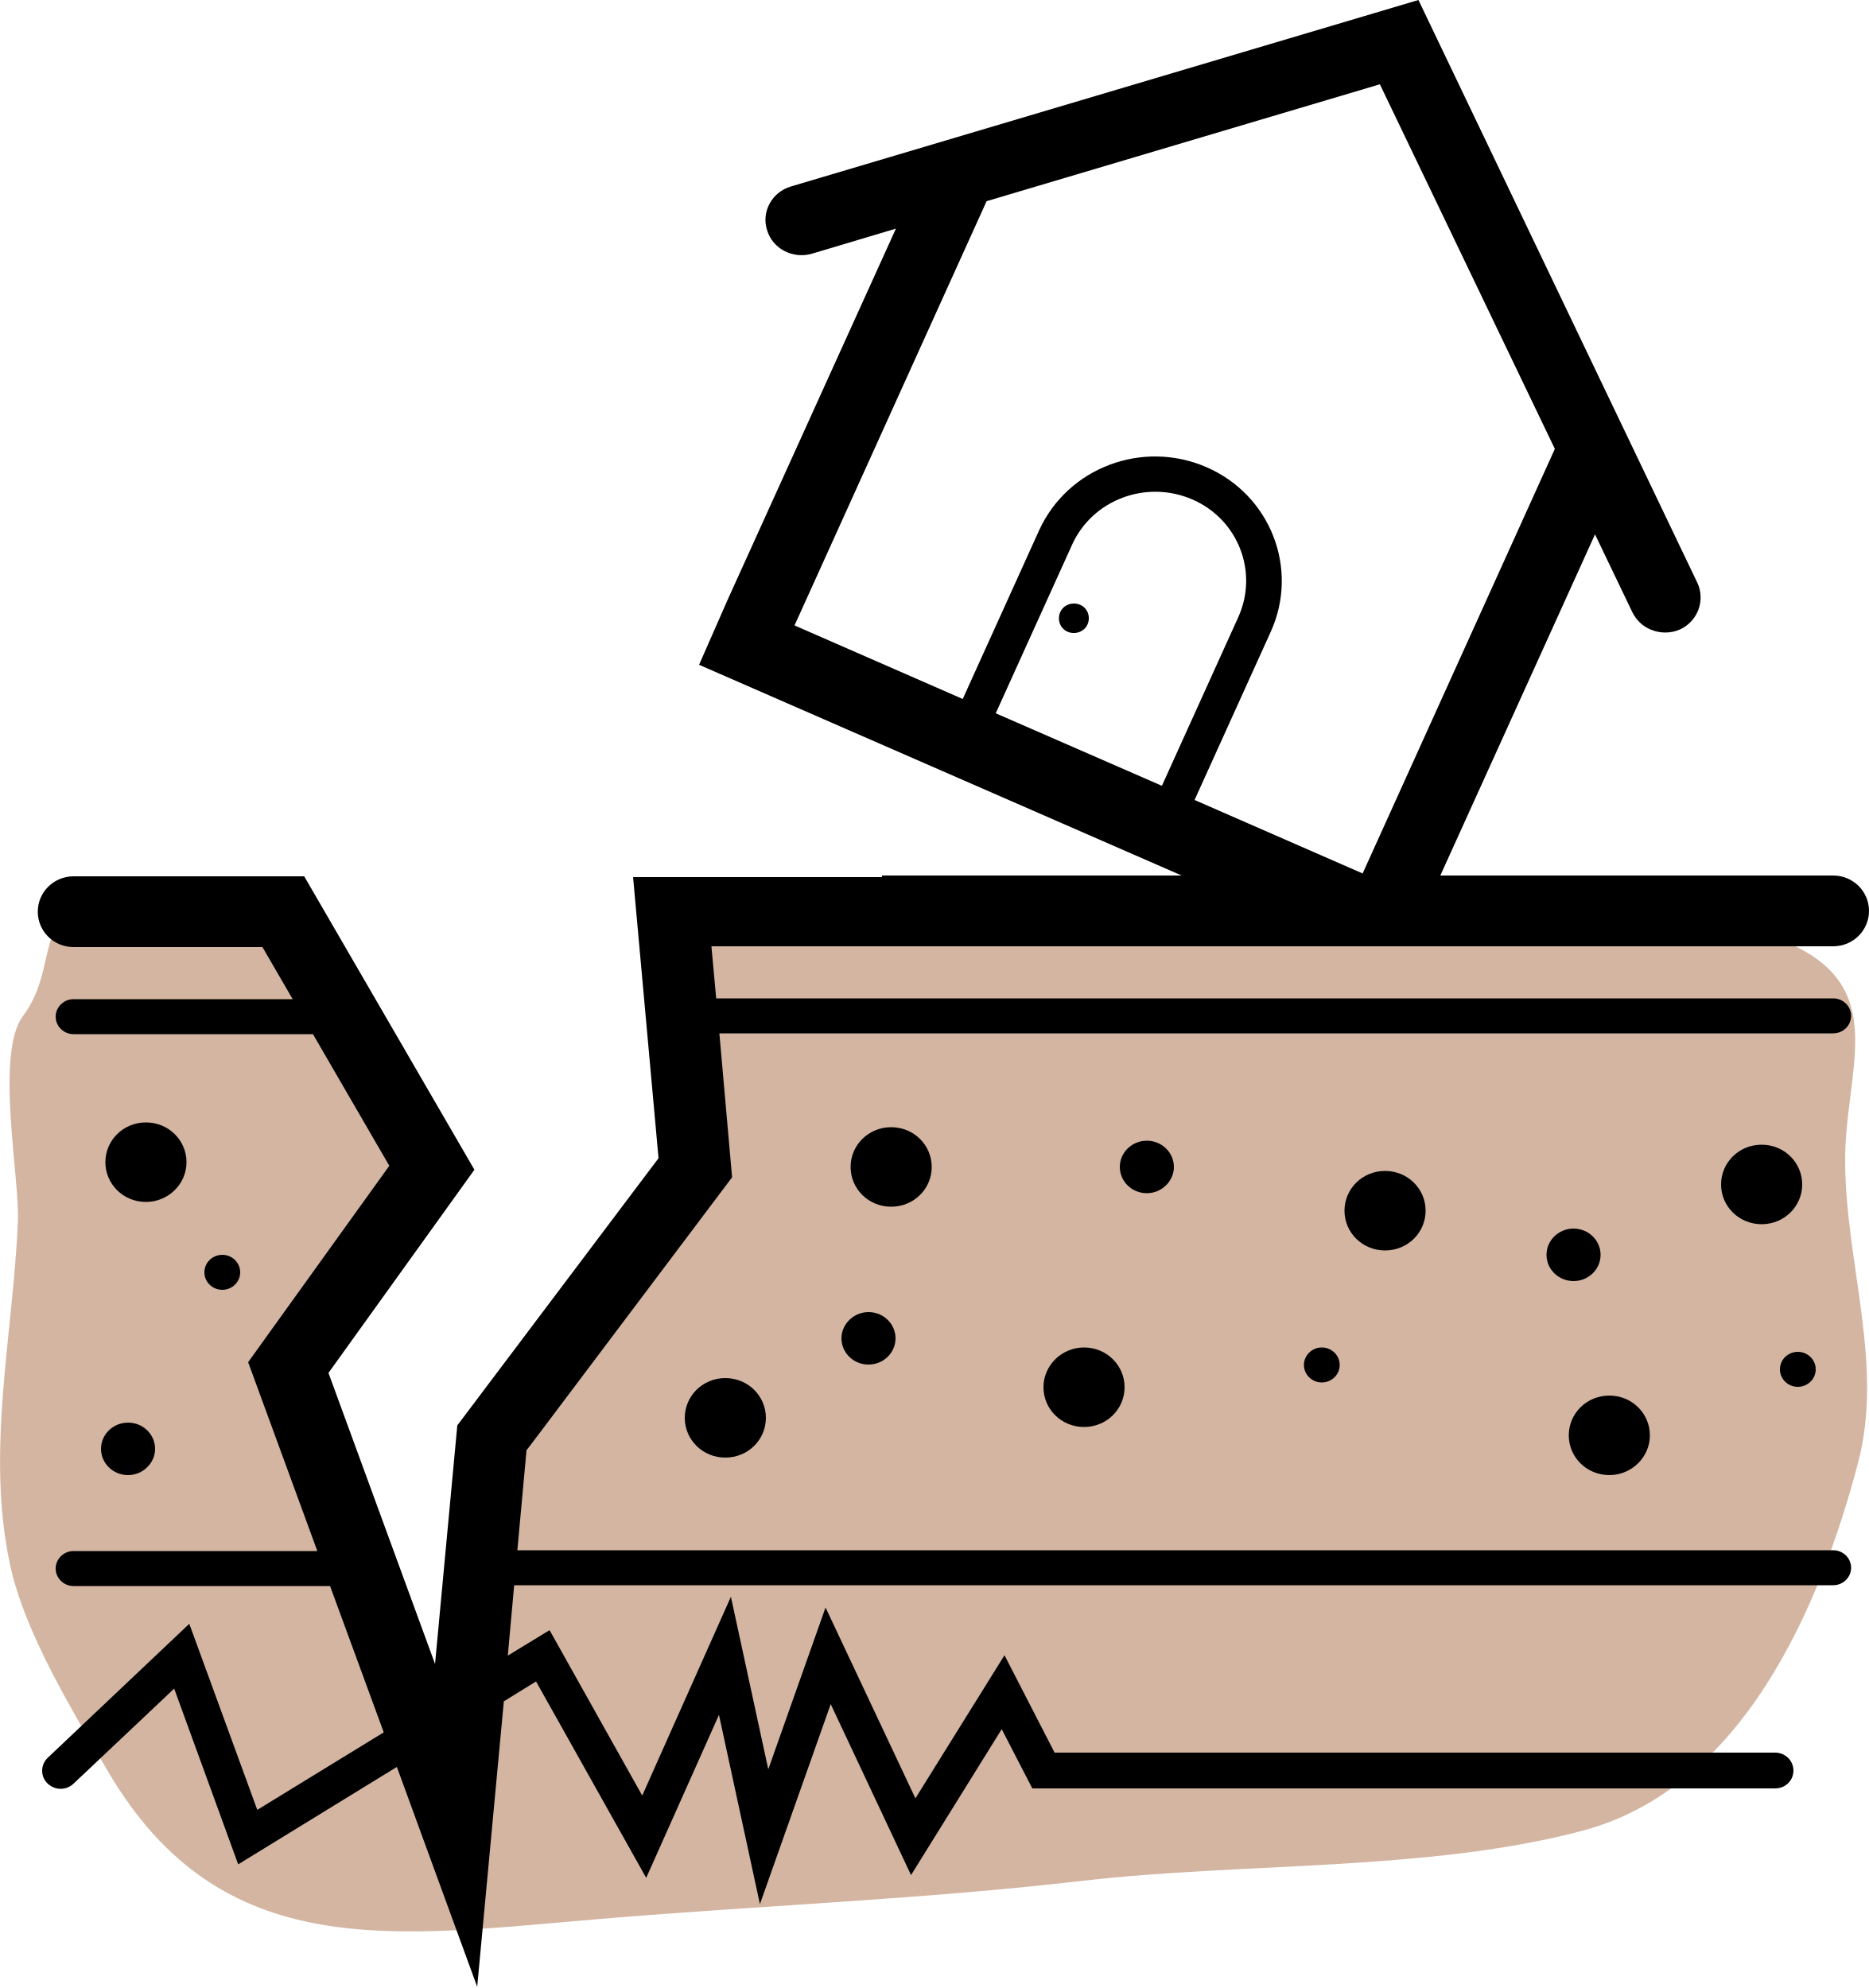
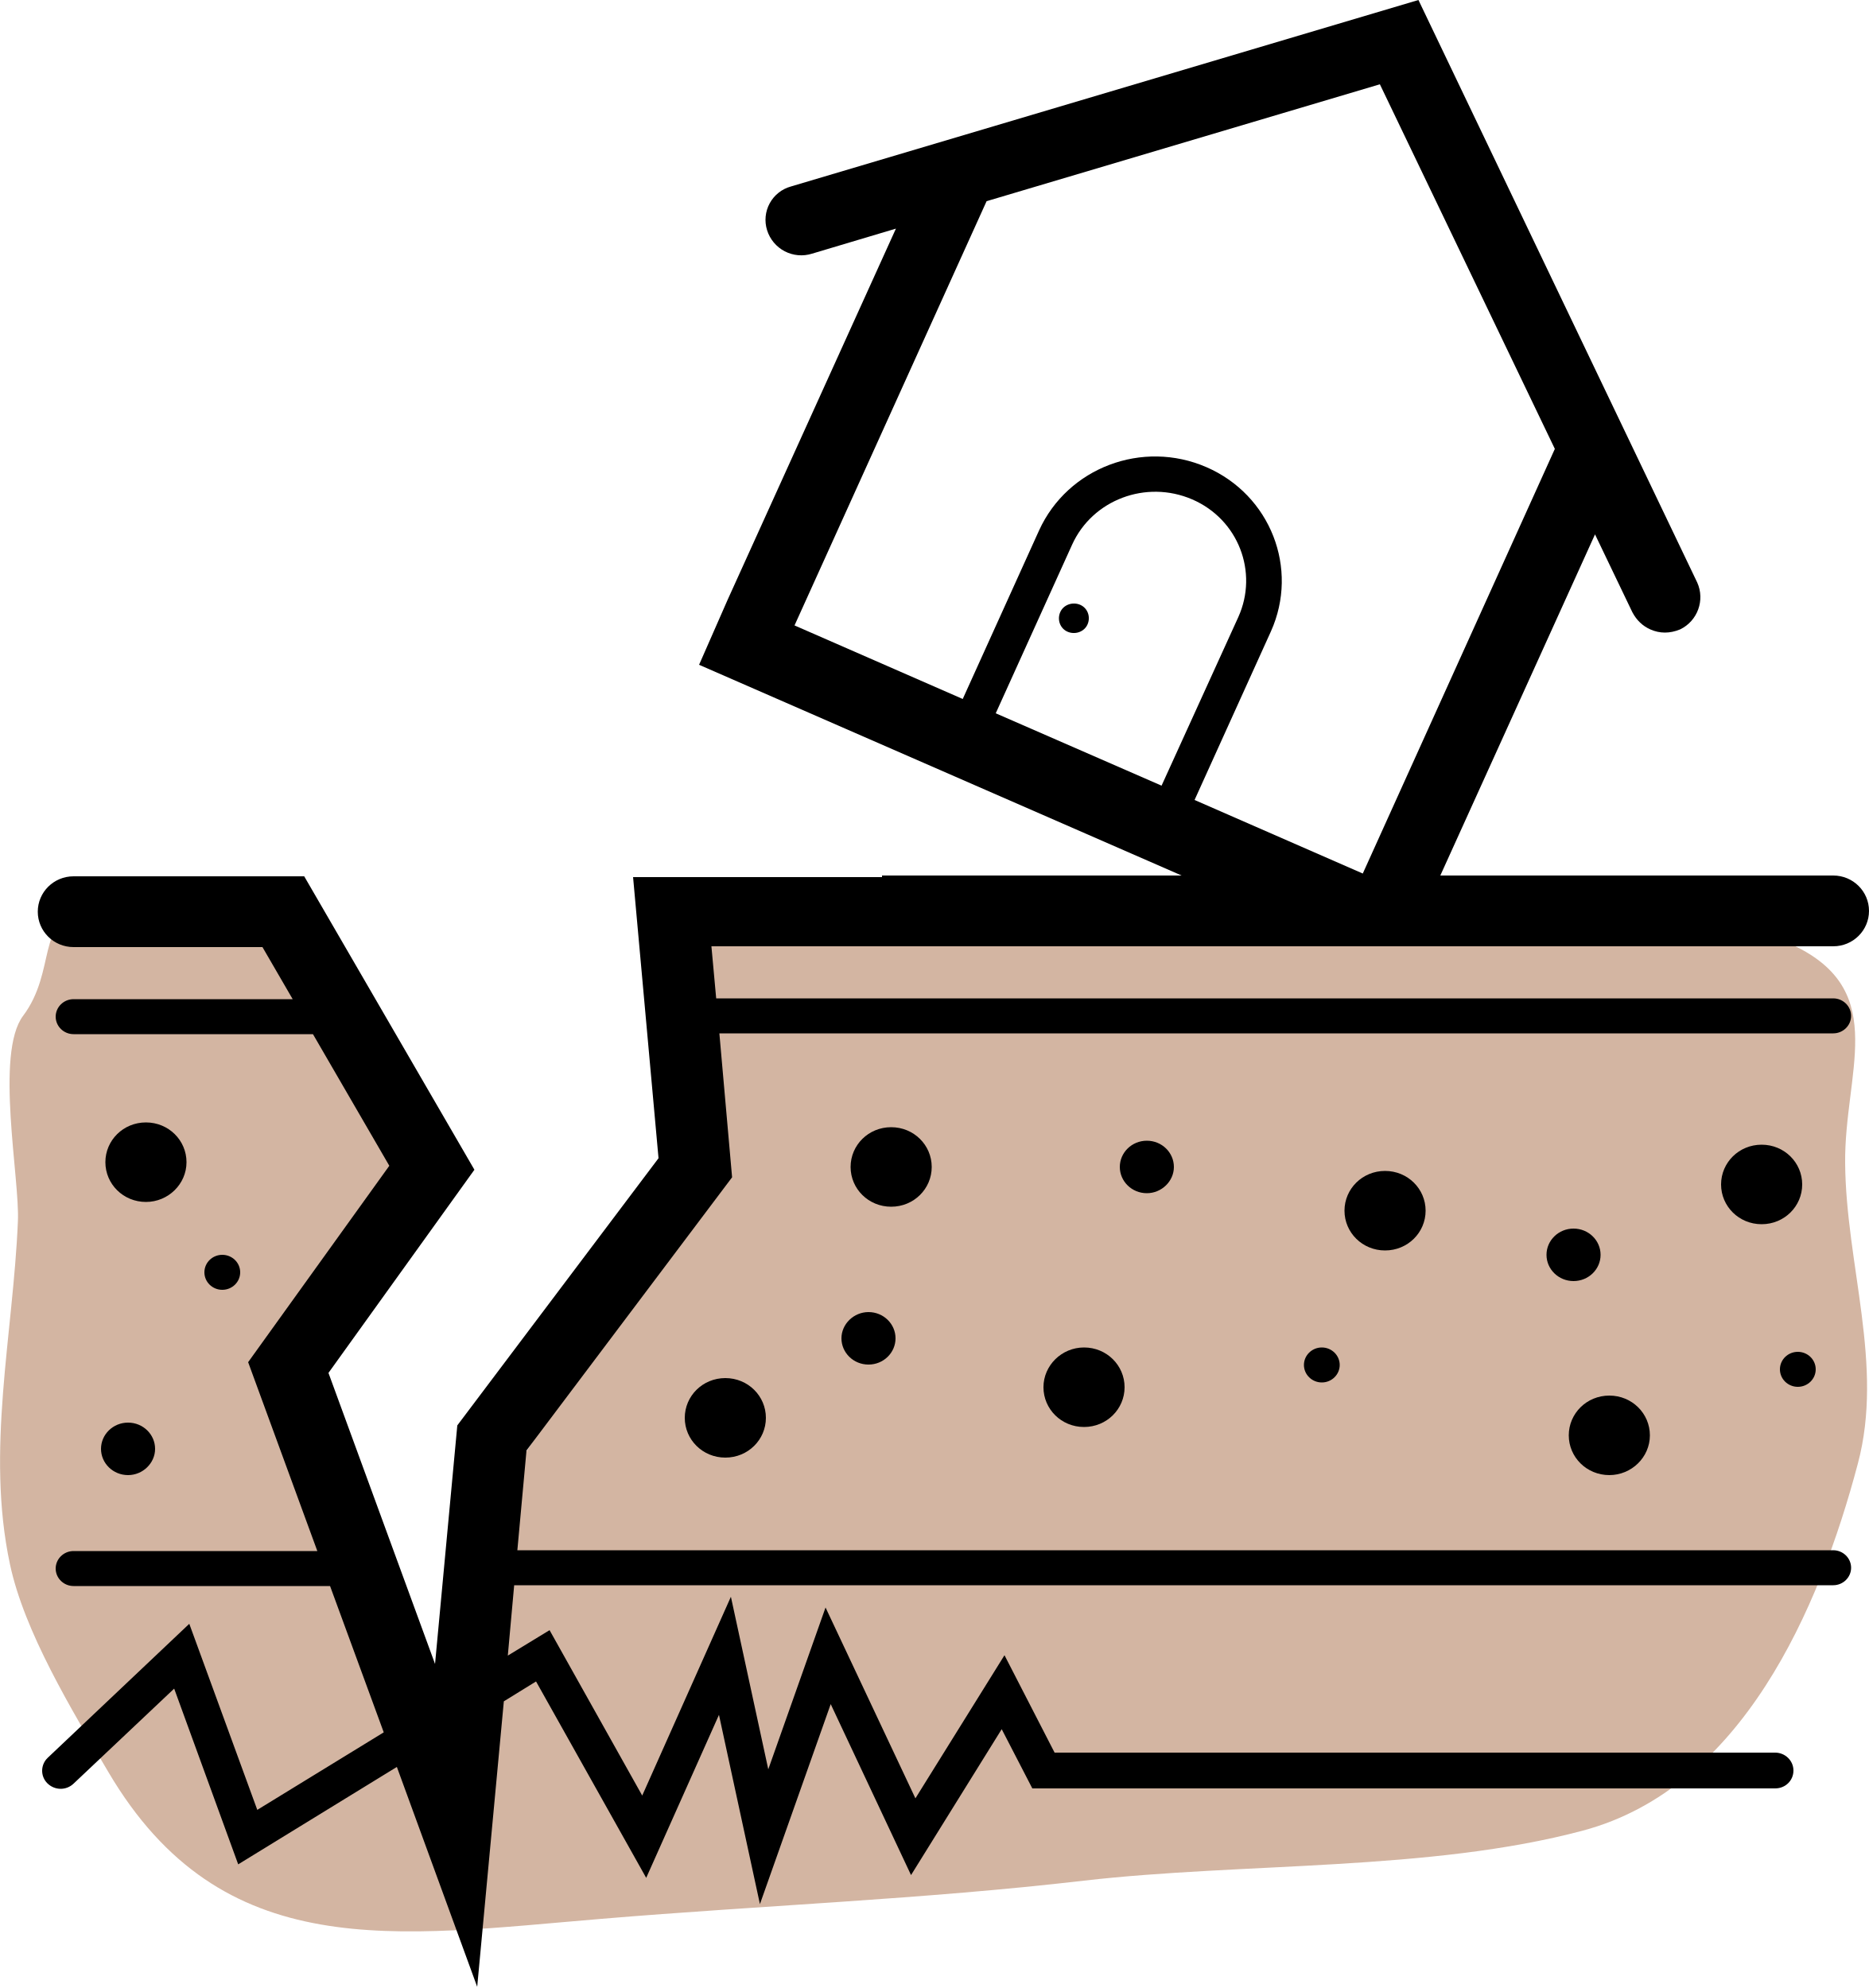
<svg xmlns="http://www.w3.org/2000/svg" viewBox="0 0 47 50">
  <path d="M2.05 23.08c-1.14 0-.62 1.34-1.47 2.47-.71.95-.08 4.09-.13 5.17-.12 2.85-.81 5.76-.2 8.62.36 1.7 1.55 3.66 2.47 5.22 2.87 4.88 7.23 4.13 12.41 3.7 4.06-.34 8.09-.49 12.13-.96 3.99-.46 8.7-.23 12.55-1.26 3.99-1.07 5.94-5.56 6.91-9.23.66-2.48-.3-5-.32-7.56-.02-2.26 1.09-4.26-1.19-5.42-1.87-.95-2.92-.65-4.97-.7-4.5-.13-11.26.66-15.78.66s-7.88-3.51-7.25 1.32c.47 3.63-2.15 8.79-3.98 11.4-.73 1.04-.68 2.26-1.15 3.46-.68 1.76.94 4.88-1.15 5.65-1.36-1.98-1.09-4.31-2.09-6.41-.75-1.57-2.34-3.34-1.77-5.31.11-.38 1.19-1.28 1.45-1.75.64-1.14 1.73-1.45 1.65-2.79-.12-2.1-2.09-3.55-2.97-5.32-.61-.22-4.58-2.32-5.17-.95Z" style="fill:#d3b5a2" />
  <path d="M40.47 37.1c.56 0 1.02-.45 1.02-1s-.45-1-1.02-1-1.02.45-1.02 1 .45 1 1.02 1" />
  <ellipse cx="39.57" cy="31.56" rx=".68" ry=".66" />
  <path d="M33.81 30.45c0 .55.45 1 1.02 1s1.02-.45 1.02-1-.45-1-1.02-1-1.02.45-1.02 1" />
  <path d="M22.18 22.06h-6.26l.64 7.07-5.06 6.72-.56 6-2.68-7.32 3.67-5.11-4.28-7.38h-5.8c-.5 0-.9.4-.9.89s.4.89.9.89H6.6l.76 1.31H1.85c-.25 0-.45.2-.45.44s.2.44.45.44h6.02l1.92 3.31-3.55 4.94 1.74 4.75H1.85c-.25 0-.45.2-.45.44s.2.44.45.44H8.3l1.35 3.68-3.18 1.95-1.71-4.68-3.56 3.37c-.18.17-.19.46-.01.64s.47.19.66.01l2.53-2.39 1.61 4.42 3.99-2.45L12 49.97l.67-7.18.81-.5 2.77 4.94 1.83-4.1 1.03 4.76 1.78-5.03 2.02 4.3 2.28-3.67.77 1.49h18.68c.26 0 .46-.2.46-.45s-.21-.45-.46-.45H26.52l-1.26-2.45-2.24 3.6-2.26-4.8-1.44 4.07-.94-4.34-2.23 5L13.82 41l-1.05.64.16-1.77H46.1c.25 0 .45-.2.45-.44s-.2-.44-.45-.44H13.01l.23-2.51 5.17-6.87-.32-3.62H46.1c.25 0 .45-.2.45-.44s-.2-.44-.45-.44H18.01l-.12-1.31H46.1c.5 0 .9-.4.9-.89s-.4-.89-.9-.89H22.18Z" />
  <ellipse cx="45.21" cy="34.44" rx=".45" ry=".44" />
  <path d="M45.32 29.79c0-.55-.45-1-1.02-1s-1.02.45-1.02 1 .45 1 1.02 1 1.02-.45 1.02-1m-12.53 4.54c0 .24.2.44.45.44s.45-.2.45-.44-.2-.44-.45-.44-.45.2-.45.44M3.22 37.1c.37 0 .68-.3.68-.66s-.3-.66-.68-.66-.68.3-.68.66.3.66.68.66m.45-6.87c.56 0 1.02-.45 1.02-1s-.45-1-1.02-1-1.02.45-1.02 1 .45 1 1.02 1" />
  <ellipse cx="5.59" cy="32" rx=".45" ry=".44" />
  <path d="M17.22 35.66c0 .55.45 1 1.02 1s1.02-.45 1.02-1-.45-1-1.02-1-1.02.45-1.02 1m10.04-1.77c-.56 0-1.02.45-1.02 1s.45 1 1.02 1 1.02-.45 1.02-1-.45-1-1.02-1m1.58-3.88c.37 0 .68-.3.68-.66s-.3-.66-.68-.66-.68.3-.68.66.3.66.68.66m-7 2.99c-.37 0-.68.3-.68.66s.3.66.68.66.68-.3.68-.66-.3-.66-.68-.66m1.59-3.65c0-.55-.45-1-1.02-1s-1.02.45-1.02 1 .45 1 1.02 1 1.02-.45 1.02-1m3.73-14.14c-.19-.08-.42 0-.5.19s0 .41.19.49.42 0 .5-.19 0-.41-.19-.49" />
-   <path d="m17.58 16.72 15.34 6.7c.46.2 2.96-.65 2.96-.65l4.23-9.33.94 1.96c.1.2.26.35.45.43.23.1.5.11.75 0 .45-.21.64-.74.43-1.18L35.67 0 19.89 4.69c-.48.14-.75.64-.6 1.1.14.47.65.73 1.13.59l2.11-.63-4.23 9.33m10.91 4.68-4.17-1.82 1.92-4.24c.51-1.13 1.86-1.64 3.02-1.14s1.67 1.83 1.16 2.96l-1.92 4.24Zm5.06 2.21-4.23-1.85 1.92-4.24c.71-1.58-.01-3.43-1.62-4.13s-3.49.01-4.21 1.59l-1.92 4.24-4.23-1.85 4.83-10.67 9.89-2.94 4.4 9.17-4.83 10.67Z" />
+   <path d="m17.58 16.72 15.34 6.7c.46.2 2.96-.65 2.96-.65l4.23-9.33.94 1.96q.16.3.45.43.36.16.75 0a.9.9 0 0 0 .43-1.18L35.67 0 19.89 4.69a.87.87 0 0 0-.6 1.1.9.9 0 0 0 1.13.59l2.11-.63-4.23 9.33m10.91 4.68-4.17-1.82 1.92-4.24c.51-1.13 1.86-1.64 3.02-1.14s1.67 1.83 1.16 2.96zm5.06 2.21-4.23-1.85 1.92-4.24c.71-1.58-.01-3.43-1.62-4.13s-3.49.01-4.21 1.59l-1.92 4.24-4.23-1.85 4.83-10.67 9.89-2.94 4.4 9.17z" />
</svg>
